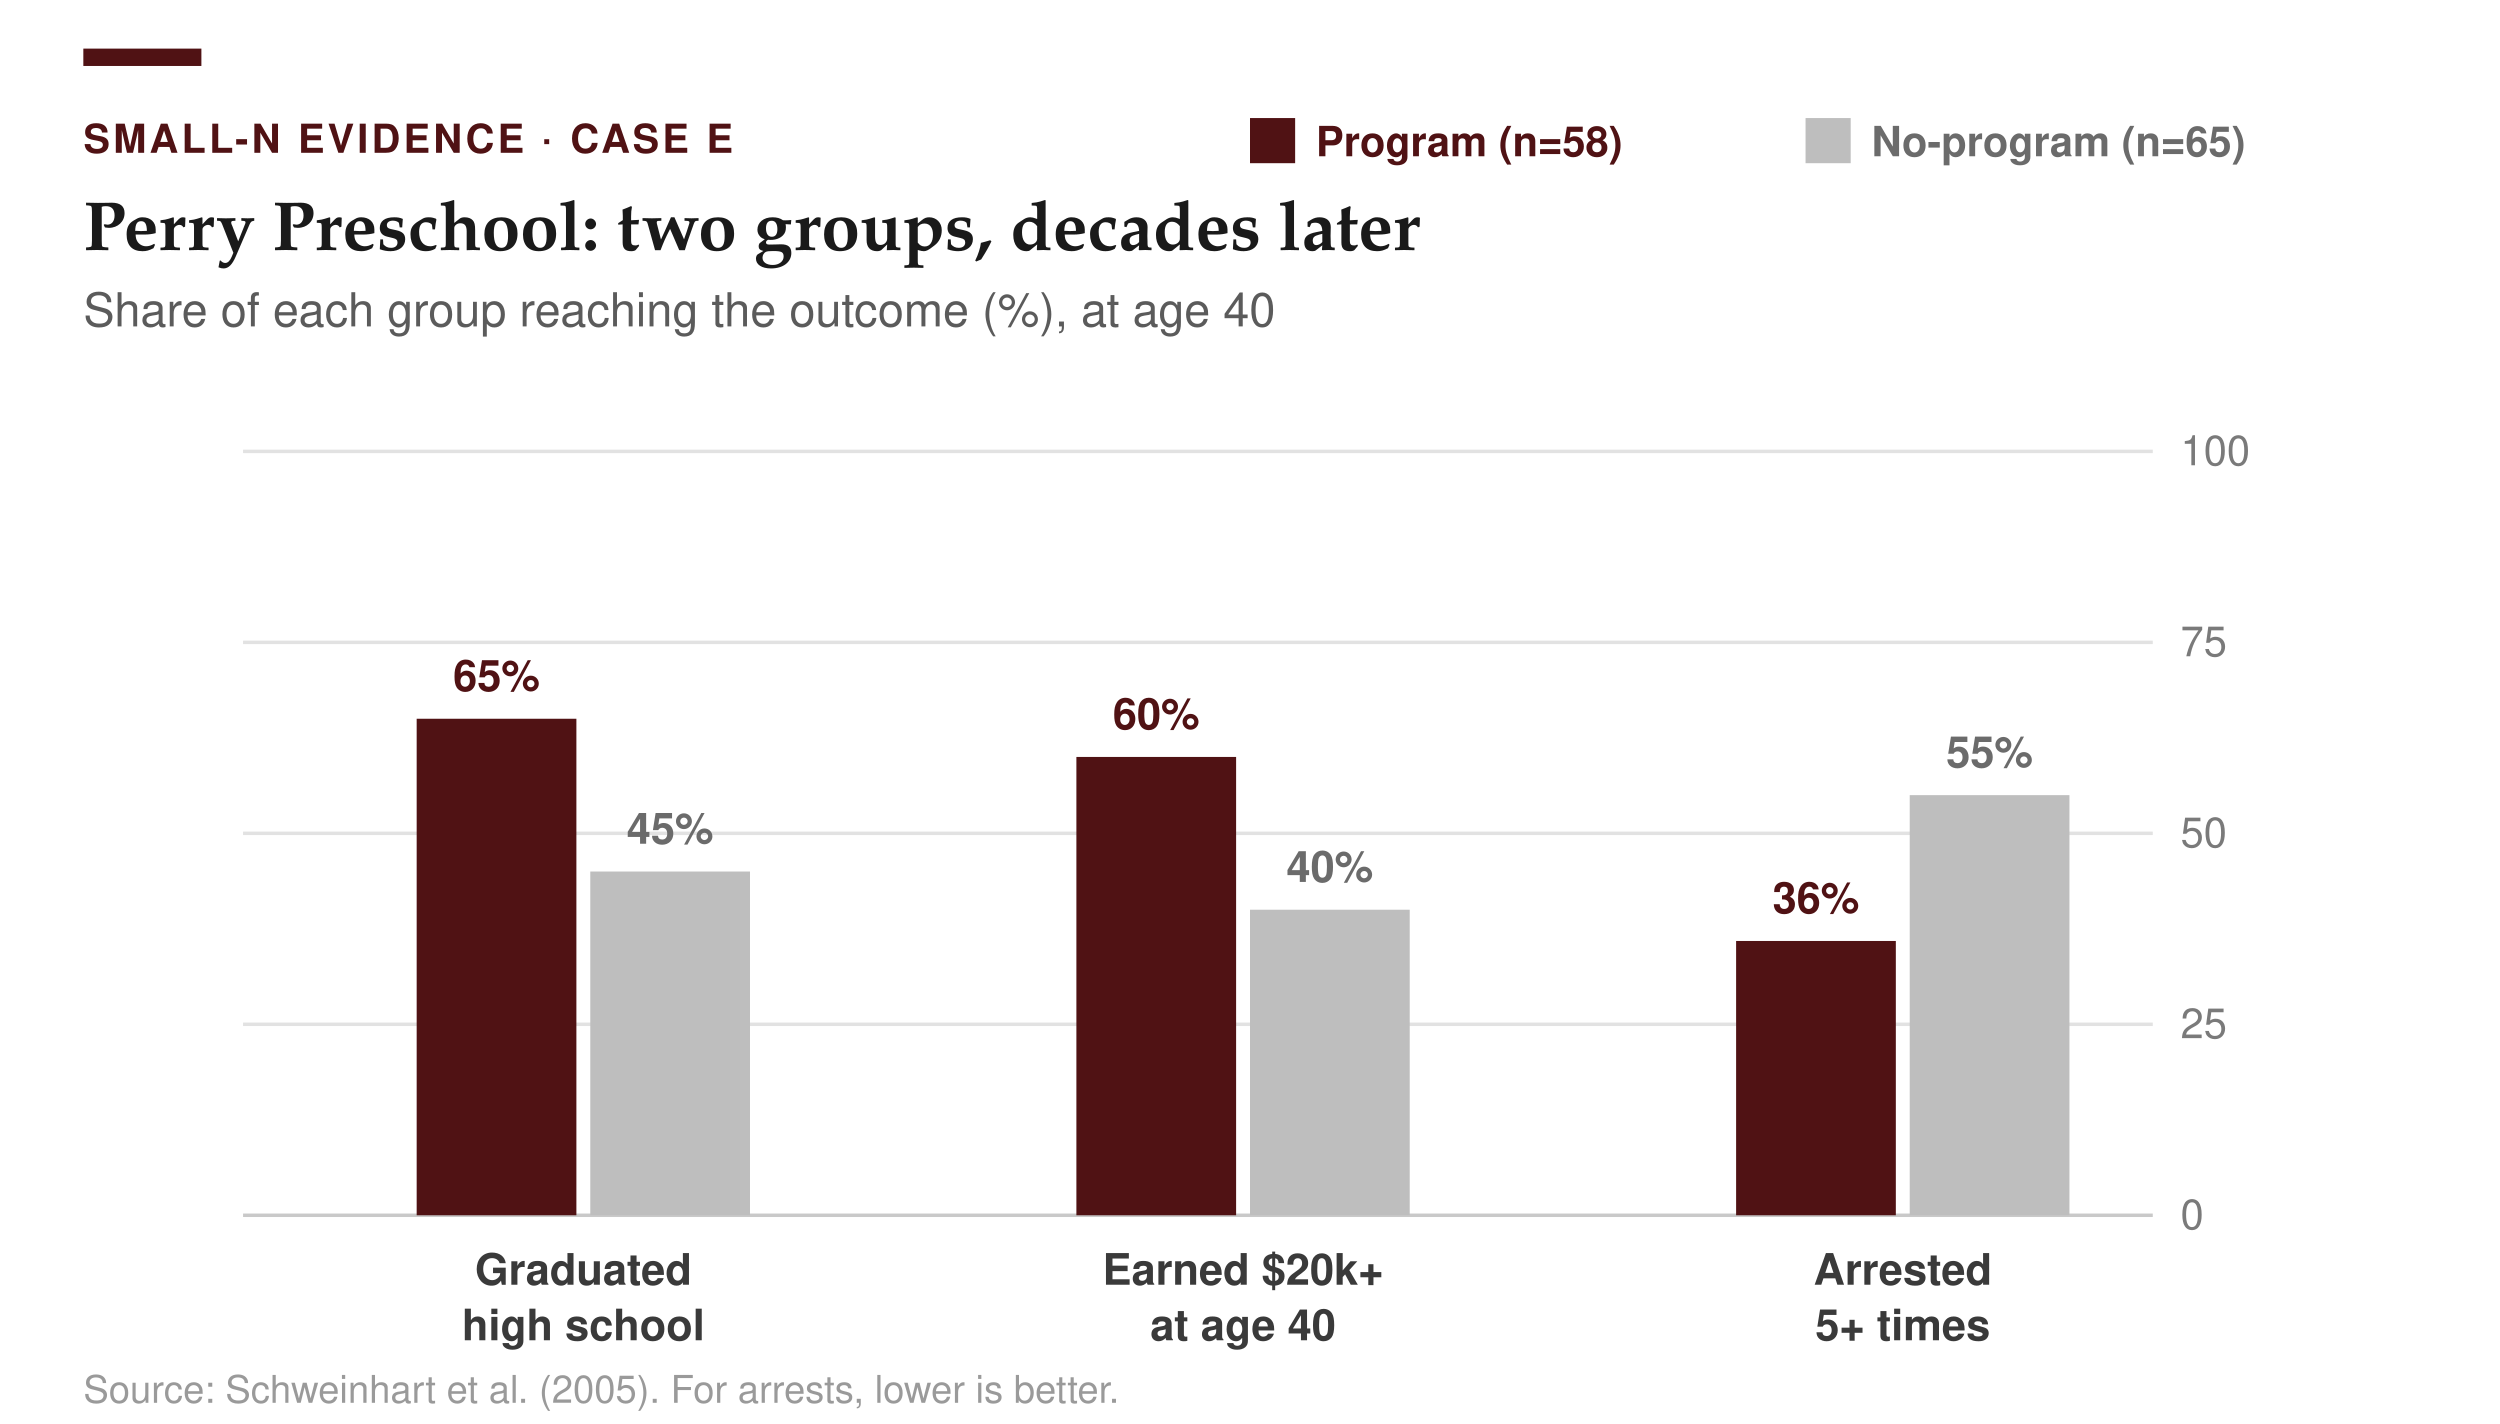
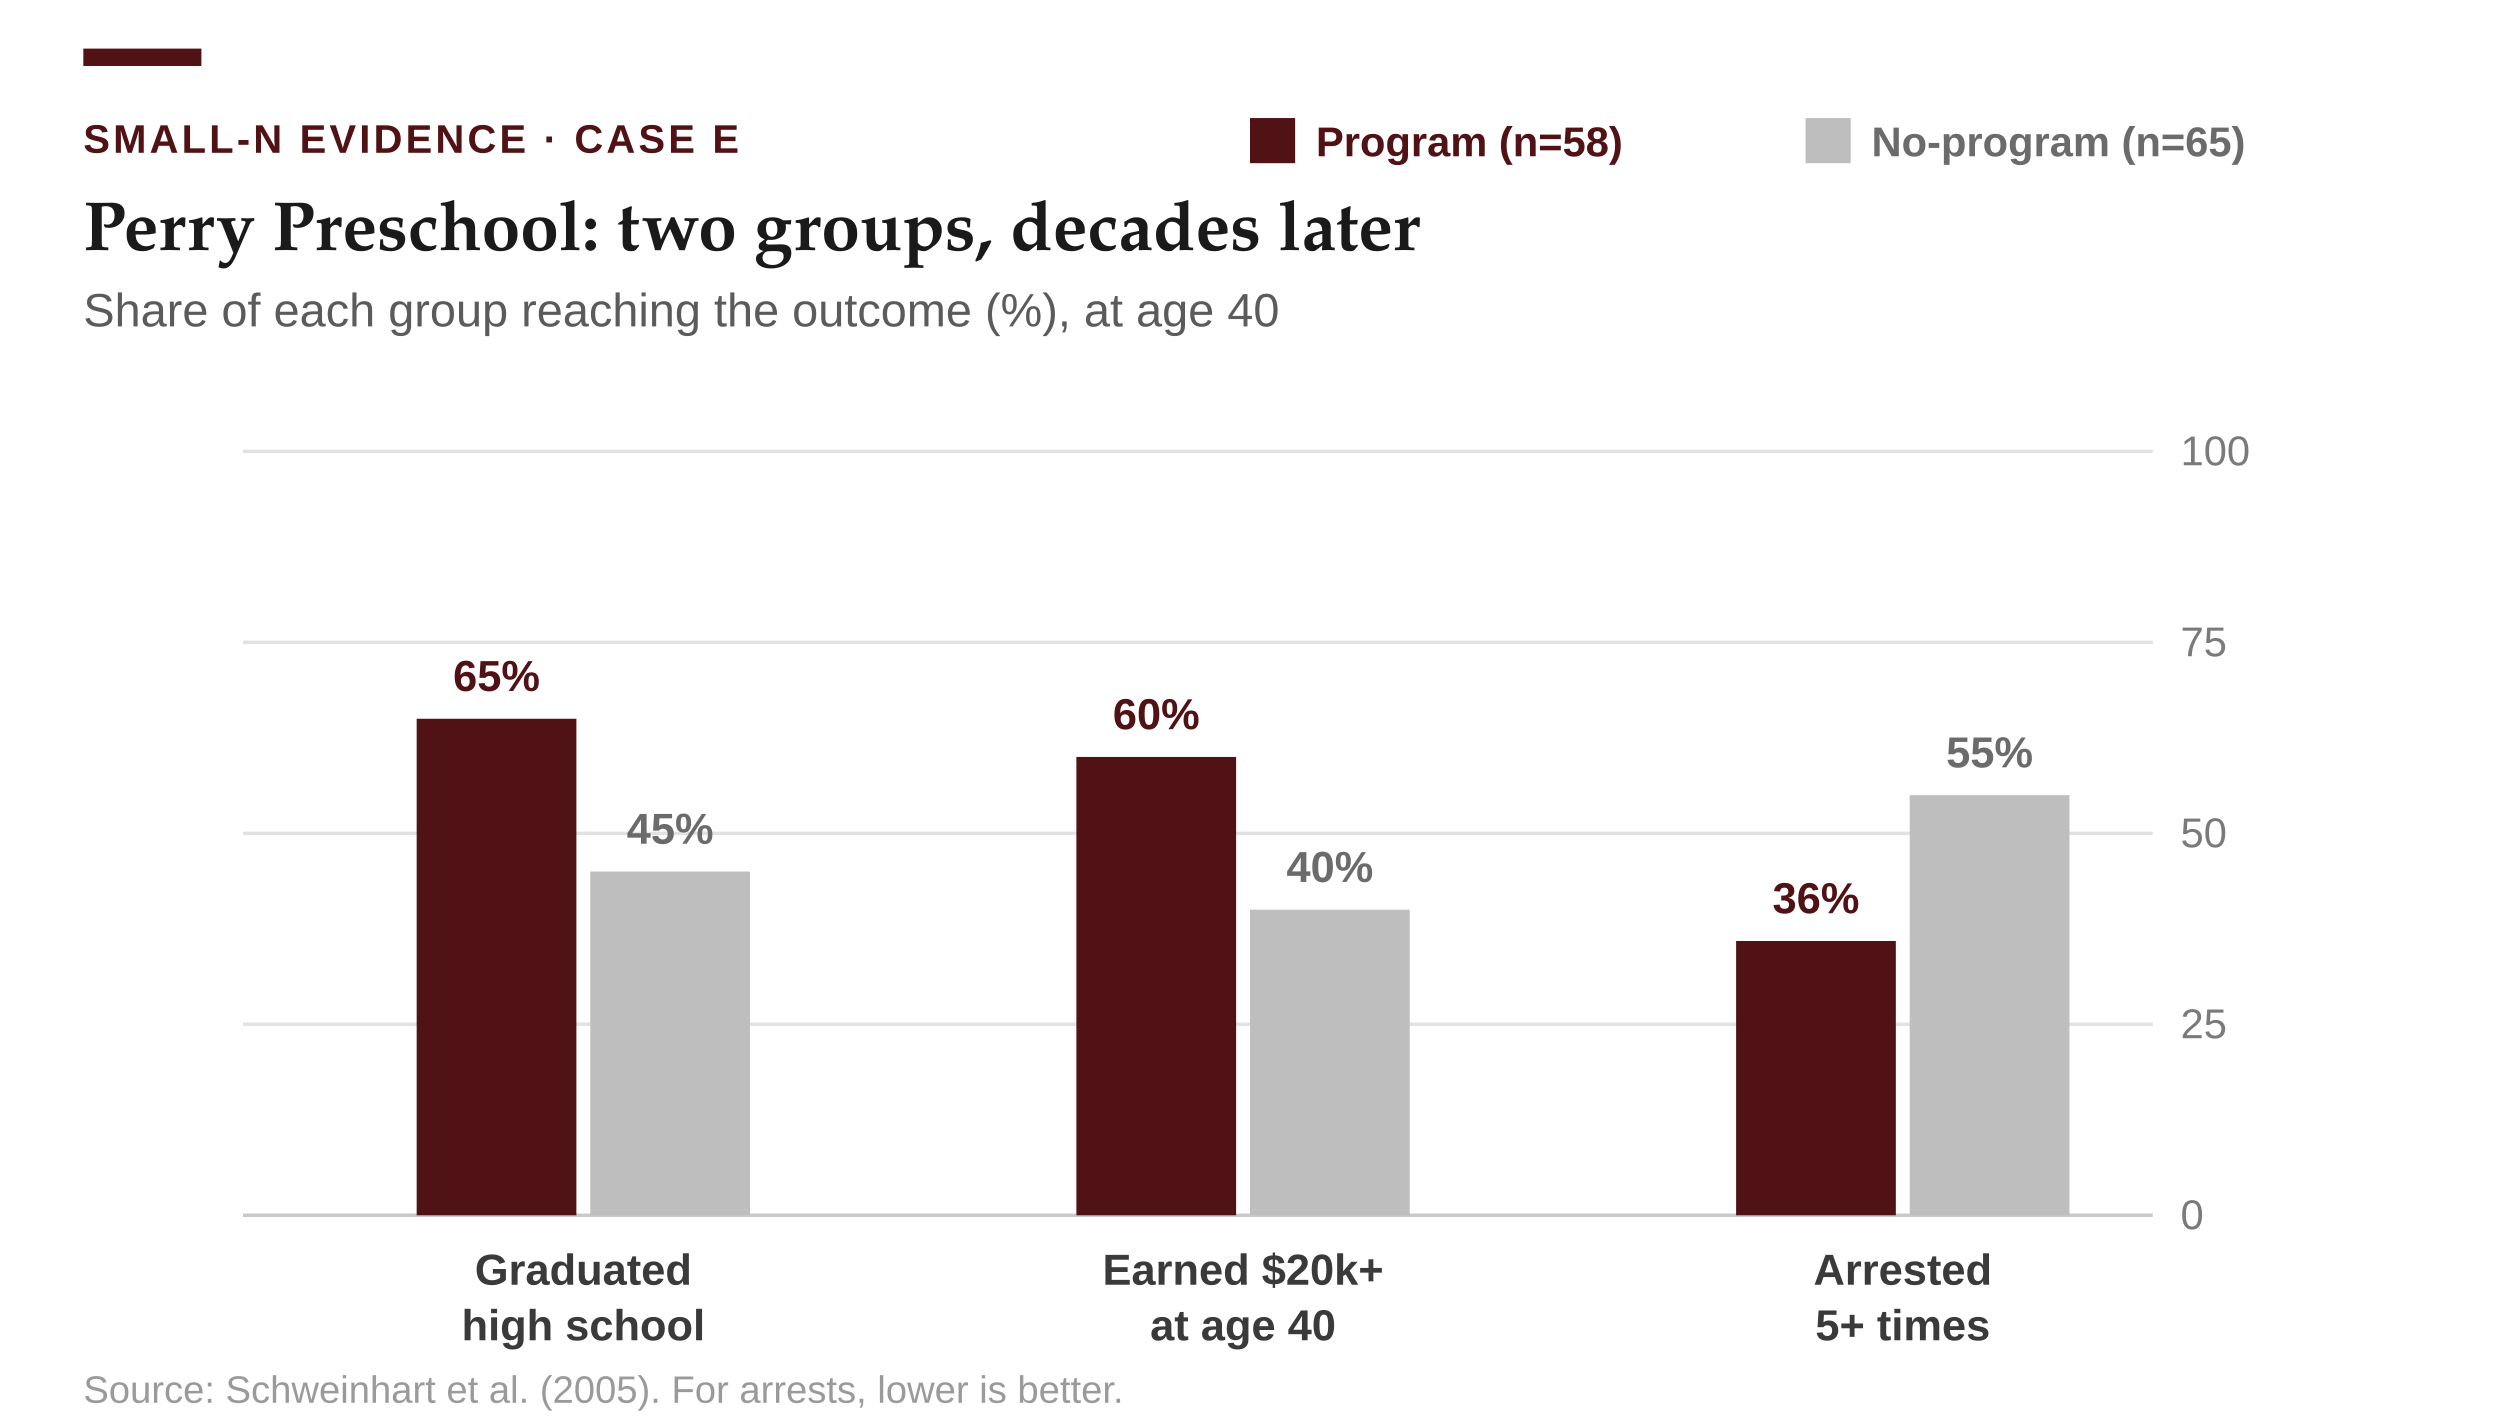
<svg xmlns="http://www.w3.org/2000/svg" viewBox="0 0 720 410" role="img" aria-label="Grouped bar chart of Perry Preschool outcomes, program versus no-program group: high-school graduation 65 versus 45 percent, earned $20,000-plus 60 versus 40 percent, arrested five or more times 36 versus 55 percent.">
  <style>
-     .kick { font: 600 11.5px "DM Sans", -apple-system, BlinkMacSystemFont, "Segoe UI", Helvetica, Arial, sans-serif; letter-spacing: .08em; fill: #501214; }
-     .head { font: 700 20px Spectral, Georgia, "Palatino Linotype", serif; fill: #1a1a1a; }
-     .dek  { font: 400 13.5px "DM Sans", -apple-system, BlinkMacSystemFont, "Segoe UI", Helvetica, Arial, sans-serif; fill: #5b5b5b; }
-     .val  { font: 700 12.5px "DM Sans", -apple-system, BlinkMacSystemFont, "Segoe UI", Helvetica, Arial, sans-serif; }
-     .glab { font: 600 12.5px "DM Sans", -apple-system, BlinkMacSystemFont, "Segoe UI", Helvetica, Arial, sans-serif; fill: #3a3a3a; }
-     .ax   { font: 400 12px "DM Sans", -apple-system, BlinkMacSystemFont, "Segoe UI", Helvetica, Arial, sans-serif; fill: #7a7a7a; }
-     .leg  { font: 600 12px "DM Sans", -apple-system, BlinkMacSystemFont, "Segoe UI", Helvetica, Arial, sans-serif; }
-     .src  { font: 400 11px "DM Sans", -apple-system, BlinkMacSystemFont, "Segoe UI", Helvetica, Arial, sans-serif; fill: #9a9a9a; }
+     .kick { font: 600 11.5px "Helvetica Neue", Arial, sans-serif; letter-spacing: .08em; fill: #501214; }
+     .head { font: 700 20px "Iowan Old Style", "Palatino Linotype", Palatino, Georgia, serif; fill: #1a1a1a; }
+     .dek  { font: 400 13.5px "Helvetica Neue", Arial, sans-serif; fill: #5b5b5b; }
+     .val  { font: 700 12.5px "Helvetica Neue", Arial, sans-serif; }
+     .glab { font: 600 12.5px "Helvetica Neue", Arial, sans-serif; fill: #3a3a3a; }
+     .ax   { font: 400 12px "Helvetica Neue", Arial, sans-serif; fill: #7a7a7a; }
+     .leg  { font: 600 12px "Helvetica Neue", Arial, sans-serif; }
+     .src  { font: 400 11px "Helvetica Neue", Arial, sans-serif; fill: #9a9a9a; }
  </style>
  <rect x="24" y="14" width="34" height="5" fill="#501214" />
  <text x="24" y="44" class="kick">SMALL-N EVIDENCE · CASE E</text>
  <text x="24" y="72" class="head">Perry Preschool: two groups, decades later</text>
  <text x="24" y="94" class="dek">Share of each group reaching the outcome (%), at age 40</text>
  <rect x="360" y="34" width="13" height="13" fill="#501214" />
  <text x="379" y="45" class="leg" fill="#501214">Program (n=58)</text>
  <rect x="520" y="34" width="13" height="13" fill="#BEBEBE" />
  <text x="539" y="45" class="leg" fill="#6b6b6b">No-program (n=65)</text>
  <g stroke="#e2e2e2" stroke-width="1">
    <line x1="70" y1="130" x2="620" y2="130" />
    <line x1="70" y1="185" x2="620" y2="185" />
    <line x1="70" y1="240" x2="620" y2="240" />
    <line x1="70" y1="295" x2="620" y2="295" />
  </g>
  <line x1="70" y1="350" x2="620" y2="350" stroke="#c9c9c9" stroke-width="1" />
  <text x="628" y="134" class="ax">100</text>
  <text x="628" y="189" class="ax">75</text>
  <text x="628" y="244" class="ax">50</text>
  <text x="628" y="299" class="ax">25</text>
  <text x="628" y="354" class="ax">0</text>
  <rect x="120" y="207" width="46" height="143" fill="#501214" />
  <rect x="170" y="251" width="46" height="99" fill="#BEBEBE" />
  <text x="143" y="199" text-anchor="middle" class="val" fill="#501214">65%</text>
  <text x="193" y="243" text-anchor="middle" class="val" fill="#6b6b6b">45%</text>
  <text x="168" y="370" text-anchor="middle" class="glab">Graduated</text>
  <text x="168" y="386" text-anchor="middle" class="glab">high school</text>
  <rect x="310" y="218" width="46" height="132" fill="#501214" />
  <rect x="360" y="262" width="46" height="88" fill="#BEBEBE" />
  <text x="333" y="210" text-anchor="middle" class="val" fill="#501214">60%</text>
  <text x="383" y="254" text-anchor="middle" class="val" fill="#6b6b6b">40%</text>
  <text x="358" y="370" text-anchor="middle" class="glab">Earned $20k+</text>
  <text x="358" y="386" text-anchor="middle" class="glab">at age 40</text>
  <rect x="500" y="271" width="46" height="79" fill="#501214" />
  <rect x="550" y="229" width="46" height="121" fill="#BEBEBE" />
  <text x="523" y="263" text-anchor="middle" class="val" fill="#501214">36%</text>
  <text x="573" y="221" text-anchor="middle" class="val" fill="#6b6b6b">55%</text>
  <text x="548" y="370" text-anchor="middle" class="glab">Arrested</text>
  <text x="548" y="386" text-anchor="middle" class="glab">5+ times</text>
  <text x="24" y="404" class="src">Source: Schweinhart et al. (2005). For arrests, lower is better.</text>
</svg>
